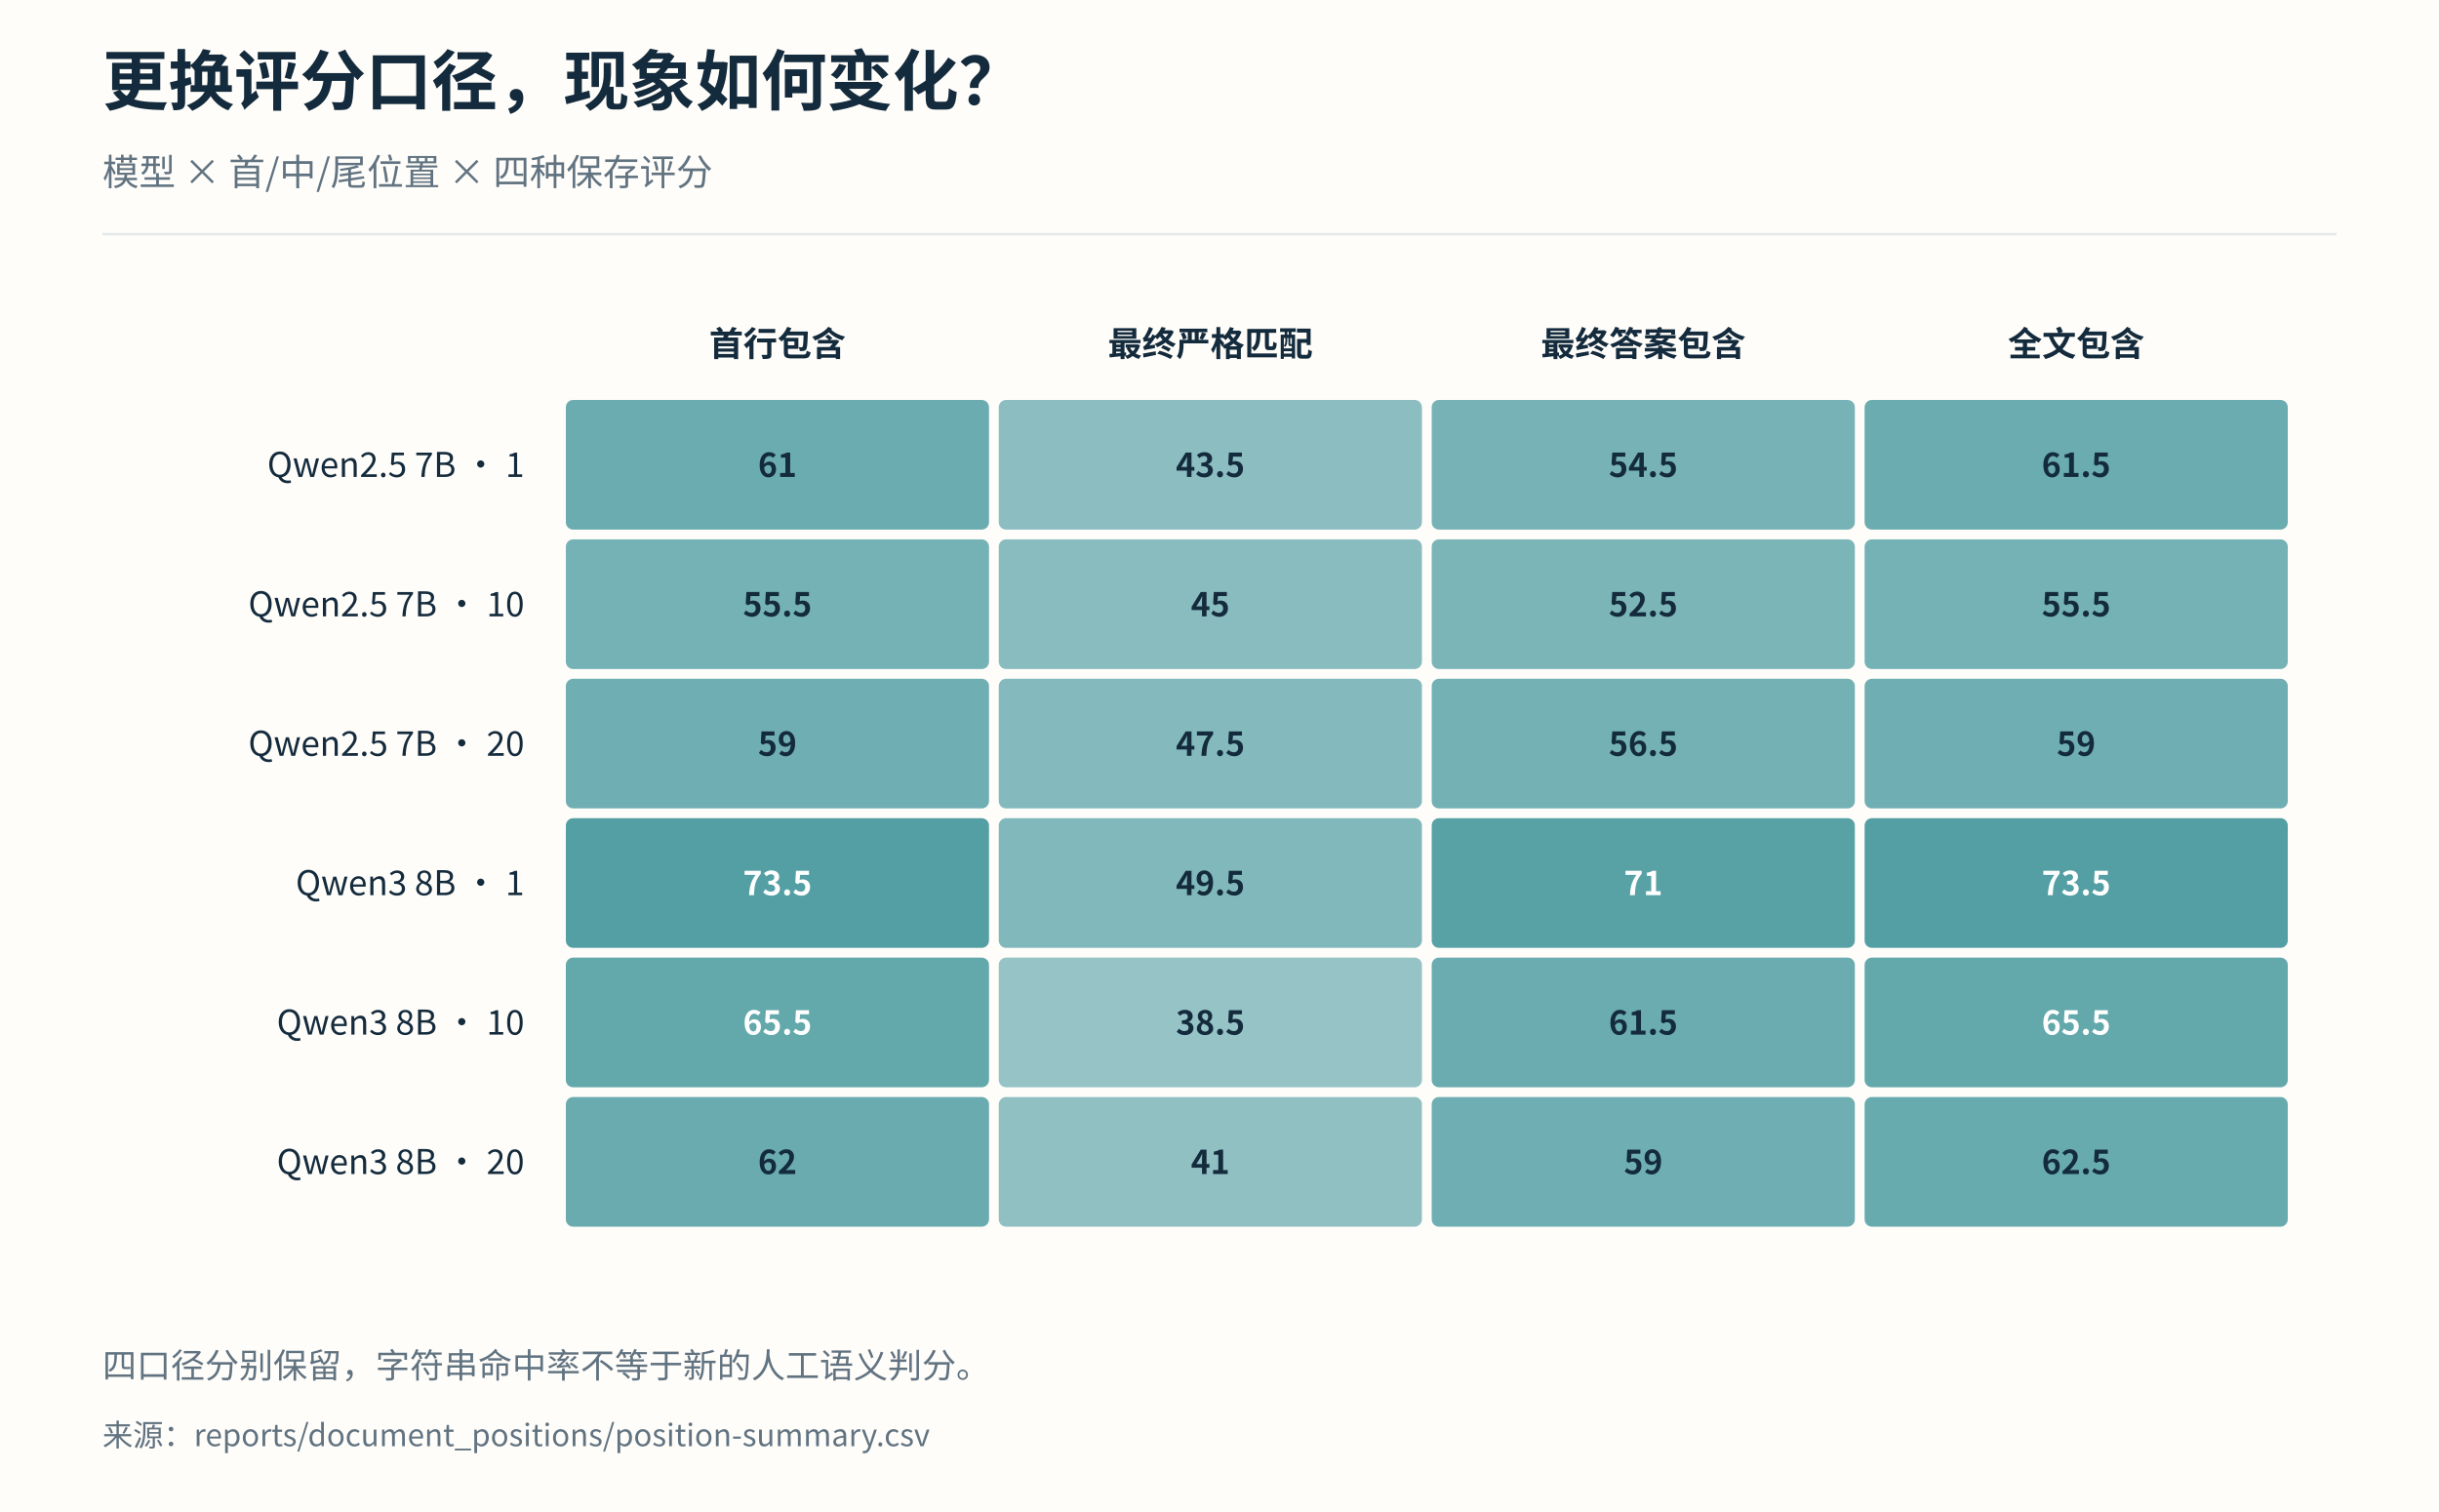
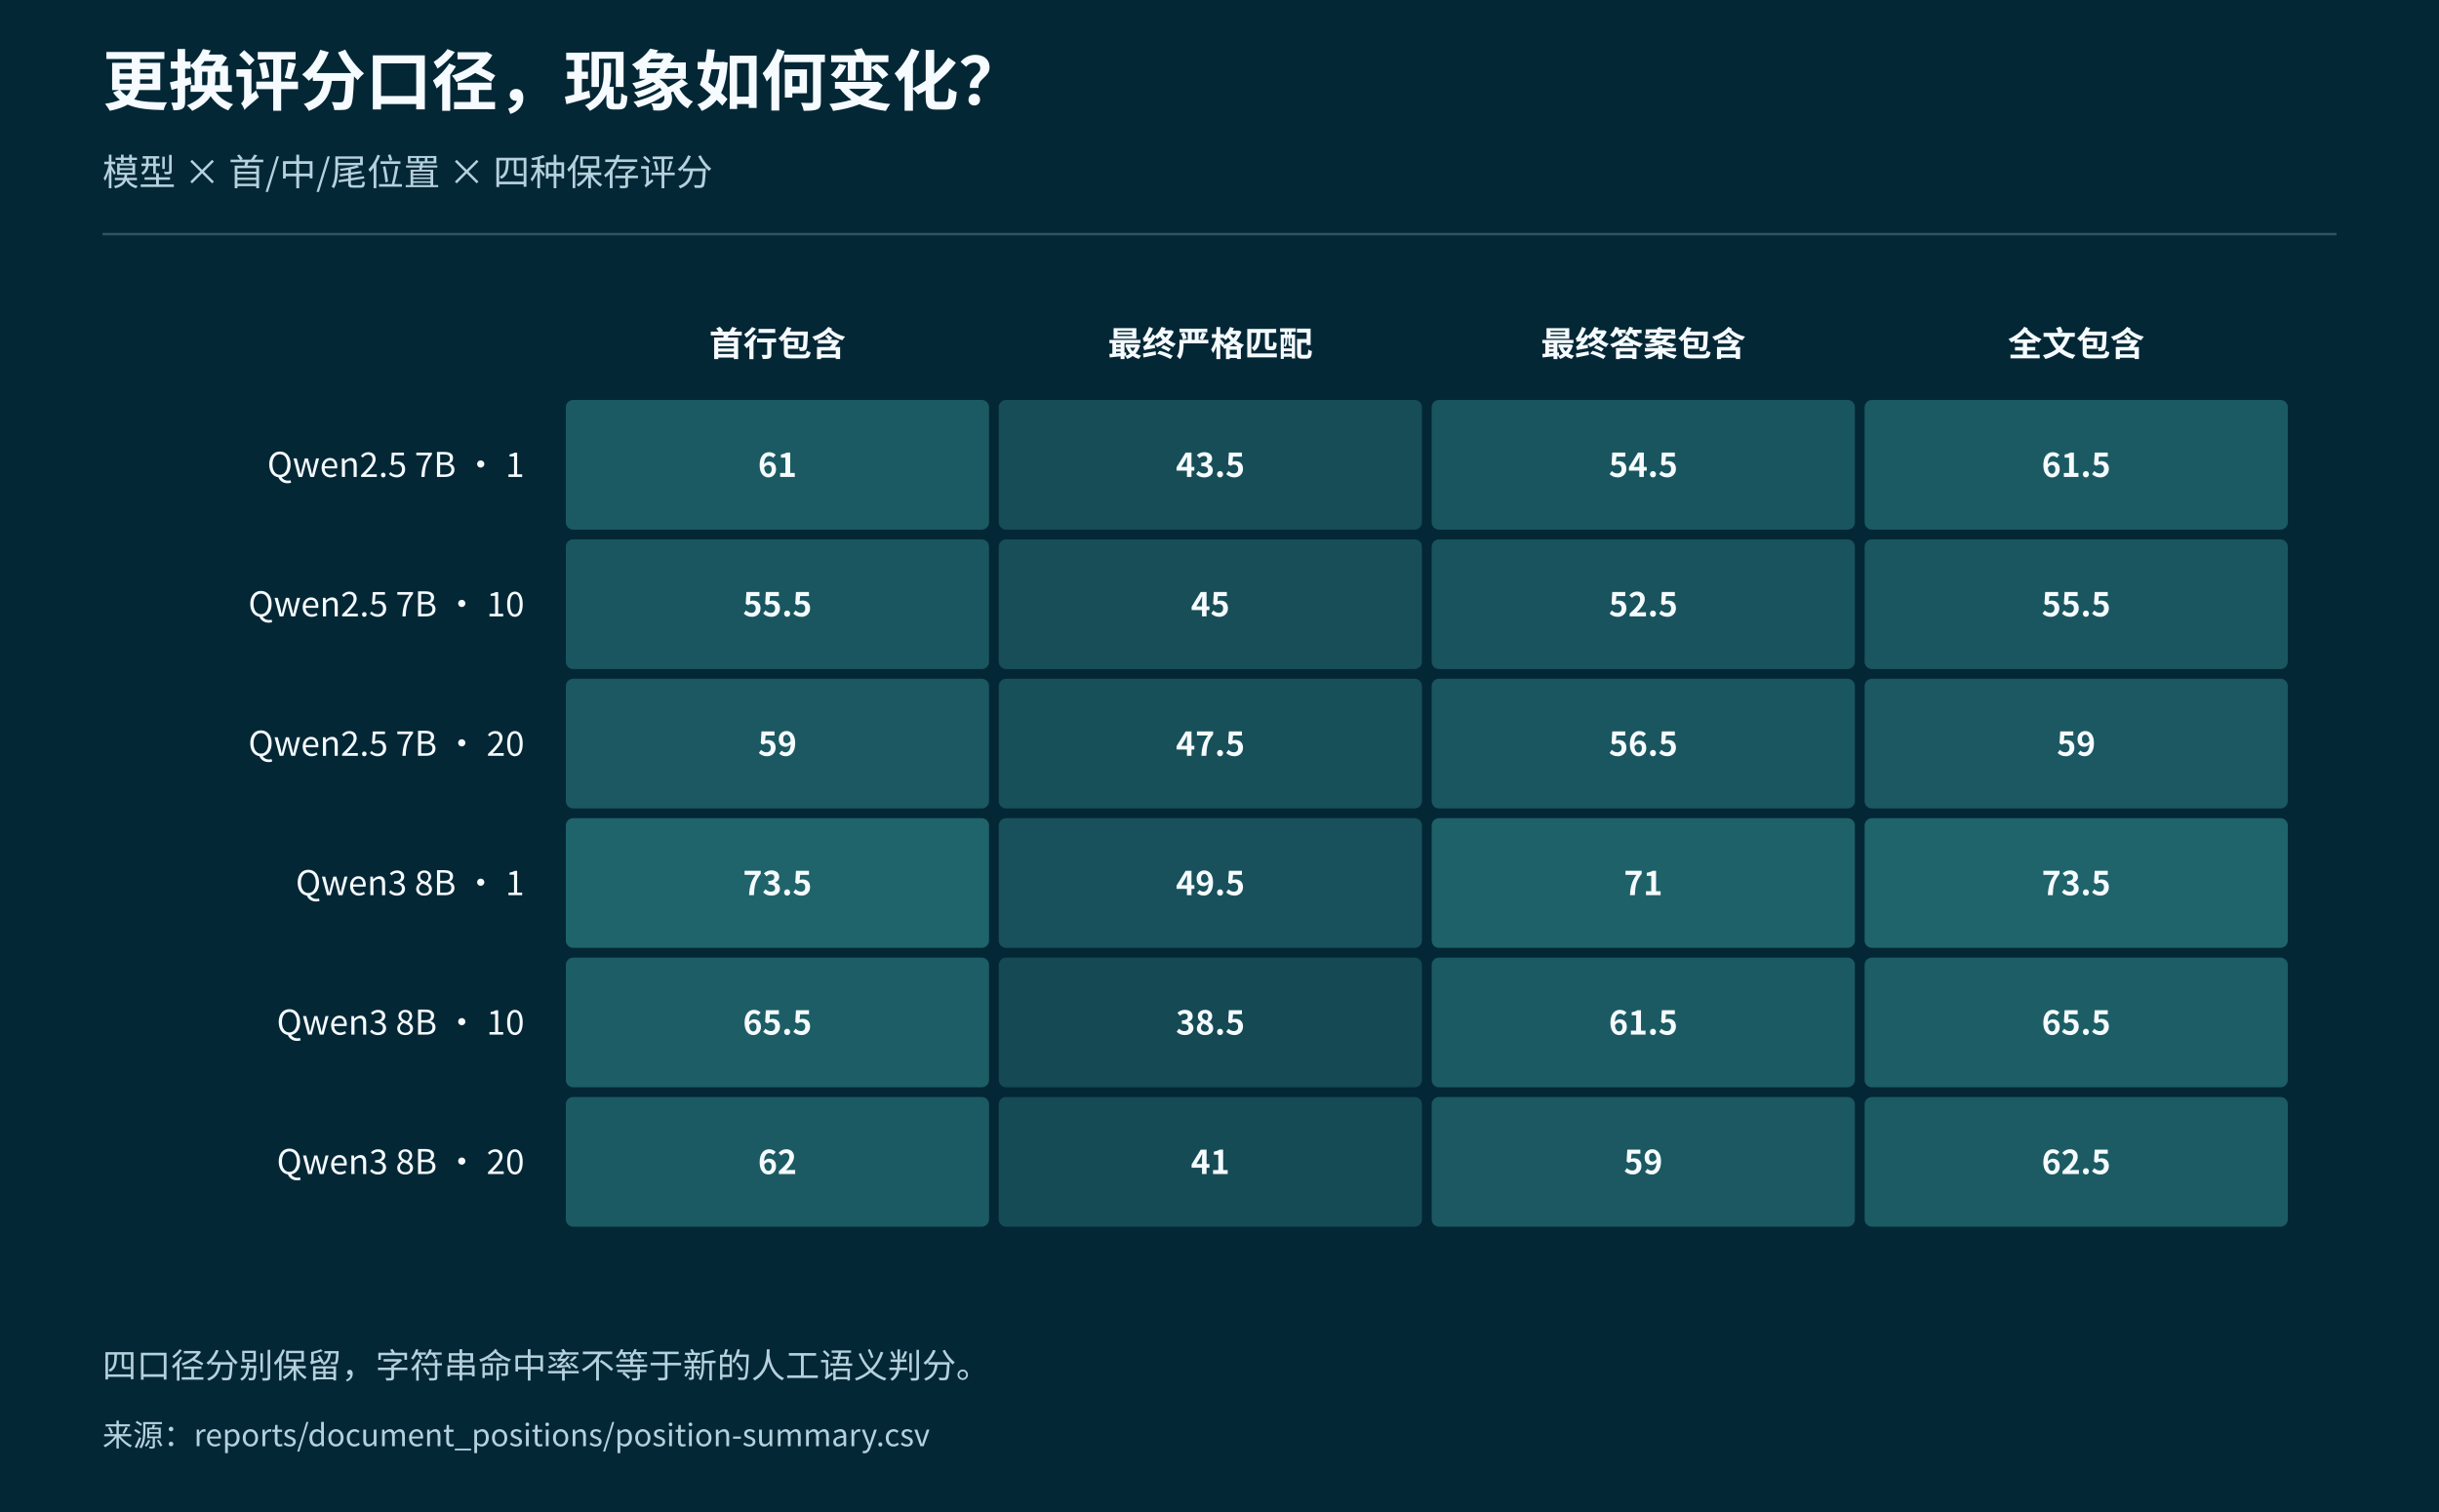
<svg xmlns="http://www.w3.org/2000/svg" width="1000" height="620" viewBox="0 0 1000 620" role="img" aria-labelledby="chart-title chart-desc">
-   <rect width="1000" height="620" fill="#fffdf9" />
+   <rect width="1000" height="620" fill="#042735" />
  <style>text{font-family:"PingFang SC","Microsoft YaHei","Noto Sans CJK SC",sans-serif;font-variant-numeric:tabular-nums}.point{cursor:default}.point:hover{stroke:#142b3d;stroke-width:2.5}</style>
-   <text x="42.00" y="43.00" font-size="27" fill="#142b3d" text-anchor="start" font-weight="650">更换评分口径，现象如何变化？</text>
-   <text x="42.00" y="76.00" font-size="15" fill="#617381" text-anchor="start">模型 × 首/中/尾位置 × 四种保存评分</text>
-   <line x1="42.00" y1="96.00" x2="958.00" y2="96.00" stroke="#e2e9e8" stroke-width="1" />
-   <text x="42.00" y="565.00" font-size="14" fill="#617381" text-anchor="start">四口径分别保留，字符串命中率不等于新的人工语义判分。</text>
-   <text x="42.00" y="593.00" font-size="12.5" fill="#617381" text-anchor="start">来源：reports/document_positions/position-summary.csv</text>
-   <text x="318.75" y="146.00" font-size="14" fill="#142b3d" text-anchor="middle" font-weight="650">首行包含</text>
-   <text x="496.25" y="146.00" font-size="14" fill="#142b3d" text-anchor="middle" font-weight="650">最终严格匹配</text>
-   <text x="673.75" y="146.00" font-size="14" fill="#142b3d" text-anchor="middle" font-weight="650">最终答案包含</text>
-   <text x="851.25" y="146.00" font-size="14" fill="#142b3d" text-anchor="middle" font-weight="650">全文包含</text>
-   <text x="215.00" y="195.58" font-size="14" fill="#142b3d" text-anchor="end">Qwen2.5 7B · 1</text>
-   <rect x="232.00" y="164.00" width="173.50" height="53.17" rx="3" fill="#6bacb0" />
-   <text x="318.75" y="195.58" font-size="13.5" fill="#142b3d" text-anchor="middle" font-weight="550">61</text>
-   <rect x="409.50" y="164.00" width="173.50" height="53.17" rx="3" fill="#8cbec1" />
-   <text x="496.25" y="195.58" font-size="13.5" fill="#142b3d" text-anchor="middle" font-weight="550">43.5</text>
-   <rect x="587.00" y="164.00" width="173.50" height="53.17" rx="3" fill="#77b3b6" />
-   <text x="673.75" y="195.58" font-size="13.5" fill="#142b3d" text-anchor="middle" font-weight="550">54.5</text>
-   <rect x="764.50" y="164.00" width="173.50" height="53.17" rx="3" fill="#6aacaf" />
-   <text x="851.25" y="195.58" font-size="13.5" fill="#142b3d" text-anchor="middle" font-weight="550">61.5</text>
-   <text x="215.00" y="252.75" font-size="14" fill="#142b3d" text-anchor="end">Qwen2.5 7B · 10</text>
-   <rect x="232.00" y="221.17" width="173.50" height="53.17" rx="3" fill="#75b2b5" />
-   <text x="318.75" y="252.75" font-size="13.5" fill="#142b3d" text-anchor="middle" font-weight="550">55.5</text>
-   <rect x="409.50" y="221.17" width="173.50" height="53.17" rx="3" fill="#89bcbf" />
-   <text x="496.25" y="252.75" font-size="13.5" fill="#142b3d" text-anchor="middle" font-weight="550">45</text>
-   <rect x="587.00" y="221.17" width="173.50" height="53.17" rx="3" fill="#7bb5b8" />
-   <text x="673.75" y="252.75" font-size="13.5" fill="#142b3d" text-anchor="middle" font-weight="550">52.5</text>
-   <rect x="764.50" y="221.17" width="173.50" height="53.17" rx="3" fill="#75b2b5" />
-   <text x="851.25" y="252.75" font-size="13.5" fill="#142b3d" text-anchor="middle" font-weight="550">55.5</text>
-   <text x="215.00" y="309.92" font-size="14" fill="#142b3d" text-anchor="end">Qwen2.5 7B · 20</text>
-   <rect x="232.00" y="278.33" width="173.50" height="53.17" rx="3" fill="#6faeb2" />
-   <text x="318.75" y="309.92" font-size="13.5" fill="#142b3d" text-anchor="middle" font-weight="550">59</text>
-   <rect x="409.50" y="278.33" width="173.50" height="53.17" rx="3" fill="#84babd" />
-   <text x="496.25" y="309.92" font-size="13.5" fill="#142b3d" text-anchor="middle" font-weight="550">47.5</text>
-   <rect x="587.00" y="278.33" width="173.50" height="53.17" rx="3" fill="#73b1b4" />
-   <text x="673.75" y="309.92" font-size="13.5" fill="#142b3d" text-anchor="middle" font-weight="550">56.5</text>
-   <rect x="764.50" y="278.33" width="173.50" height="53.17" rx="3" fill="#6faeb2" />
-   <text x="851.25" y="309.92" font-size="13.5" fill="#142b3d" text-anchor="middle" font-weight="550">59</text>
-   <text x="215.00" y="367.08" font-size="14" fill="#142b3d" text-anchor="end">Qwen3 8B · 1</text>
-   <rect x="232.00" y="335.50" width="173.50" height="53.17" rx="3" fill="#549fa4" />
-   <text x="318.75" y="367.08" font-size="13.5" fill="#fff" text-anchor="middle" font-weight="550">73.5</text>
-   <rect x="409.50" y="335.50" width="173.50" height="53.17" rx="3" fill="#81b8bb" />
-   <text x="496.25" y="367.08" font-size="13.5" fill="#142b3d" text-anchor="middle" font-weight="550">49.5</text>
-   <rect x="587.00" y="335.50" width="173.50" height="53.17" rx="3" fill="#58a2a6" />
-   <text x="673.75" y="367.08" font-size="13.5" fill="#fff" text-anchor="middle" font-weight="550">71</text>
-   <rect x="764.50" y="335.50" width="173.50" height="53.17" rx="3" fill="#549fa4" />
-   <text x="851.25" y="367.08" font-size="13.5" fill="#fff" text-anchor="middle" font-weight="550">73.5</text>
-   <text x="215.00" y="424.25" font-size="14" fill="#142b3d" text-anchor="end">Qwen3 8B · 10</text>
-   <rect x="232.00" y="392.67" width="173.50" height="53.17" rx="3" fill="#63a8ab" />
-   <text x="318.75" y="424.25" font-size="13.5" fill="#fff" text-anchor="middle" font-weight="550">65.5</text>
-   <rect x="409.50" y="392.67" width="173.50" height="53.17" rx="3" fill="#95c3c6" />
-   <text x="496.25" y="424.25" font-size="13.5" fill="#142b3d" text-anchor="middle" font-weight="550">38.5</text>
-   <rect x="587.00" y="392.67" width="173.50" height="53.17" rx="3" fill="#6aacaf" />
-   <text x="673.75" y="424.25" font-size="13.5" fill="#142b3d" text-anchor="middle" font-weight="550">61.5</text>
-   <rect x="764.50" y="392.67" width="173.50" height="53.17" rx="3" fill="#63a8ab" />
-   <text x="851.25" y="424.25" font-size="13.5" fill="#fff" text-anchor="middle" font-weight="550">65.5</text>
-   <text x="215.00" y="481.42" font-size="14" fill="#142b3d" text-anchor="end">Qwen3 8B · 20</text>
-   <rect x="232.00" y="449.83" width="173.50" height="53.17" rx="3" fill="#69abaf" />
-   <text x="318.75" y="481.42" font-size="13.5" fill="#142b3d" text-anchor="middle" font-weight="550">62</text>
-   <rect x="409.50" y="449.83" width="173.50" height="53.17" rx="3" fill="#91c0c3" />
-   <text x="496.25" y="481.42" font-size="13.5" fill="#142b3d" text-anchor="middle" font-weight="550">41</text>
-   <rect x="587.00" y="449.83" width="173.50" height="53.17" rx="3" fill="#6faeb2" />
-   <text x="673.75" y="481.42" font-size="13.5" fill="#142b3d" text-anchor="middle" font-weight="550">59</text>
-   <rect x="764.50" y="449.83" width="173.50" height="53.17" rx="3" fill="#68abae" />
-   <text x="851.25" y="481.42" font-size="13.5" fill="#142b3d" text-anchor="middle" font-weight="550">62.5</text>
+   <text x="42.00" y="43.00" font-size="27" fill="#f5fbff" text-anchor="start" font-weight="650">更换评分口径，现象如何变化？</text>
+   <text x="42.00" y="76.00" font-size="15" fill="#b5d1de" text-anchor="start">模型 × 首/中/尾位置 × 四种保存评分</text>
+   <line x1="42.00" y1="96.00" x2="958.00" y2="96.00" stroke="#315361" stroke-width="1" />
+   <text x="42.00" y="565.00" font-size="14" fill="#b5d1de" text-anchor="start">四口径分别保留，字符串命中率不等于新的人工语义判分。</text>
+   <text x="42.00" y="593.00" font-size="12.5" fill="#b5d1de" text-anchor="start">来源：reports/document_positions/position-summary.csv</text>
+   <text x="318.75" y="146.00" font-size="14" fill="#f5fbff" text-anchor="middle" font-weight="650">首行包含</text>
+   <text x="496.25" y="146.00" font-size="14" fill="#f5fbff" text-anchor="middle" font-weight="650">最终严格匹配</text>
+   <text x="673.75" y="146.00" font-size="14" fill="#f5fbff" text-anchor="middle" font-weight="650">最终答案包含</text>
+   <text x="851.25" y="146.00" font-size="14" fill="#f5fbff" text-anchor="middle" font-weight="650">全文包含</text>
+   <text x="215.00" y="195.58" font-size="14" fill="#f5fbff" text-anchor="end">Qwen2.5 7B · 1</text>
+   <rect x="232.00" y="164.00" width="173.50" height="53.17" rx="3" fill="#1b5a62" />
+   <text x="318.75" y="195.58" font-size="13.5" fill="#f5fbff" text-anchor="middle" font-weight="550">61</text>
+   <rect x="409.50" y="164.00" width="173.50" height="53.17" rx="3" fill="#164d57" />
+   <text x="496.25" y="195.58" font-size="13.5" fill="#f5fbff" text-anchor="middle" font-weight="550">43.5</text>
+   <rect x="587.00" y="164.00" width="173.50" height="53.17" rx="3" fill="#19555e" />
+   <text x="673.75" y="195.58" font-size="13.5" fill="#f5fbff" text-anchor="middle" font-weight="550">54.5</text>
+   <rect x="764.50" y="164.00" width="173.50" height="53.17" rx="3" fill="#1b5a63" />
+   <text x="851.25" y="195.58" font-size="13.5" fill="#f5fbff" text-anchor="middle" font-weight="550">61.5</text>
+   <text x="215.00" y="252.75" font-size="14" fill="#f5fbff" text-anchor="end">Qwen2.5 7B · 10</text>
+   <rect x="232.00" y="221.17" width="173.50" height="53.17" rx="3" fill="#1a565f" />
+   <text x="318.75" y="252.75" font-size="13.5" fill="#f5fbff" text-anchor="middle" font-weight="550">55.5</text>
+   <rect x="409.50" y="221.17" width="173.50" height="53.17" rx="3" fill="#174e58" />
+   <text x="496.25" y="252.75" font-size="13.5" fill="#f5fbff" text-anchor="middle" font-weight="550">45</text>
+   <rect x="587.00" y="221.17" width="173.50" height="53.17" rx="3" fill="#19535d" />
+   <text x="673.75" y="252.75" font-size="13.5" fill="#f5fbff" text-anchor="middle" font-weight="550">52.5</text>
+   <rect x="764.50" y="221.17" width="173.50" height="53.17" rx="3" fill="#1a565f" />
+   <text x="851.25" y="252.75" font-size="13.5" fill="#f5fbff" text-anchor="middle" font-weight="550">55.5</text>
+   <text x="215.00" y="309.92" font-size="14" fill="#f5fbff" text-anchor="end">Qwen2.5 7B · 20</text>
+   <rect x="232.00" y="278.33" width="173.50" height="53.17" rx="3" fill="#1b5861" />
+   <text x="318.75" y="309.92" font-size="13.5" fill="#f5fbff" text-anchor="middle" font-weight="550">59</text>
+   <rect x="409.50" y="278.33" width="173.50" height="53.17" rx="3" fill="#175059" />
+   <text x="496.25" y="309.92" font-size="13.5" fill="#f5fbff" text-anchor="middle" font-weight="550">47.5</text>
+   <rect x="587.00" y="278.33" width="173.50" height="53.17" rx="3" fill="#1a565f" />
+   <text x="673.75" y="309.92" font-size="13.5" fill="#f5fbff" text-anchor="middle" font-weight="550">56.5</text>
+   <rect x="764.50" y="278.33" width="173.50" height="53.17" rx="3" fill="#1b5861" />
+   <text x="851.25" y="309.92" font-size="13.5" fill="#f5fbff" text-anchor="middle" font-weight="550">59</text>
+   <text x="215.00" y="367.08" font-size="14" fill="#f5fbff" text-anchor="end">Qwen3 8B · 1</text>
+   <rect x="232.00" y="335.50" width="173.50" height="53.17" rx="3" fill="#1f636b" />
+   <text x="318.75" y="367.08" font-size="13.5" fill="#f5fbff" text-anchor="middle" font-weight="550">73.5</text>
+   <rect x="409.50" y="335.50" width="173.50" height="53.17" rx="3" fill="#18515b" />
+   <text x="496.25" y="367.08" font-size="13.5" fill="#f5fbff" text-anchor="middle" font-weight="550">49.5</text>
+   <rect x="587.00" y="335.50" width="173.50" height="53.17" rx="3" fill="#1e6169" />
+   <text x="673.75" y="367.08" font-size="13.5" fill="#f5fbff" text-anchor="middle" font-weight="550">71</text>
+   <rect x="764.50" y="335.50" width="173.50" height="53.17" rx="3" fill="#1f636b" />
+   <text x="851.25" y="367.08" font-size="13.5" fill="#f5fbff" text-anchor="middle" font-weight="550">73.5</text>
+   <text x="215.00" y="424.25" font-size="14" fill="#f5fbff" text-anchor="end">Qwen3 8B · 10</text>
+   <rect x="232.00" y="392.67" width="173.50" height="53.17" rx="3" fill="#1d5d65" />
+   <text x="318.75" y="424.25" font-size="13.5" fill="#f5fbff" text-anchor="middle" font-weight="550">65.5</text>
+   <rect x="409.50" y="392.67" width="173.50" height="53.17" rx="3" fill="#154953" />
+   <text x="496.25" y="424.25" font-size="13.5" fill="#f5fbff" text-anchor="middle" font-weight="550">38.5</text>
+   <rect x="587.00" y="392.67" width="173.50" height="53.17" rx="3" fill="#1b5a63" />
+   <text x="673.75" y="424.25" font-size="13.5" fill="#f5fbff" text-anchor="middle" font-weight="550">61.5</text>
+   <rect x="764.50" y="392.67" width="173.50" height="53.17" rx="3" fill="#1d5d65" />
+   <text x="851.25" y="424.25" font-size="13.5" fill="#f5fbff" text-anchor="middle" font-weight="550">65.5</text>
+   <text x="215.00" y="481.42" font-size="14" fill="#f5fbff" text-anchor="end">Qwen3 8B · 20</text>
+   <rect x="232.00" y="449.83" width="173.50" height="53.17" rx="3" fill="#1c5a63" />
+   <text x="318.75" y="481.42" font-size="13.5" fill="#f5fbff" text-anchor="middle" font-weight="550">62</text>
+   <rect x="409.50" y="449.83" width="173.50" height="53.17" rx="3" fill="#154b55" />
+   <text x="496.25" y="481.42" font-size="13.5" fill="#f5fbff" text-anchor="middle" font-weight="550">41</text>
+   <rect x="587.00" y="449.83" width="173.50" height="53.17" rx="3" fill="#1b5861" />
+   <text x="673.75" y="481.42" font-size="13.5" fill="#f5fbff" text-anchor="middle" font-weight="550">59</text>
+   <rect x="764.50" y="449.83" width="173.50" height="53.17" rx="3" fill="#1c5b63" />
+   <text x="851.25" y="481.42" font-size="13.5" fill="#f5fbff" text-anchor="middle" font-weight="550">62.5</text>
</svg>
